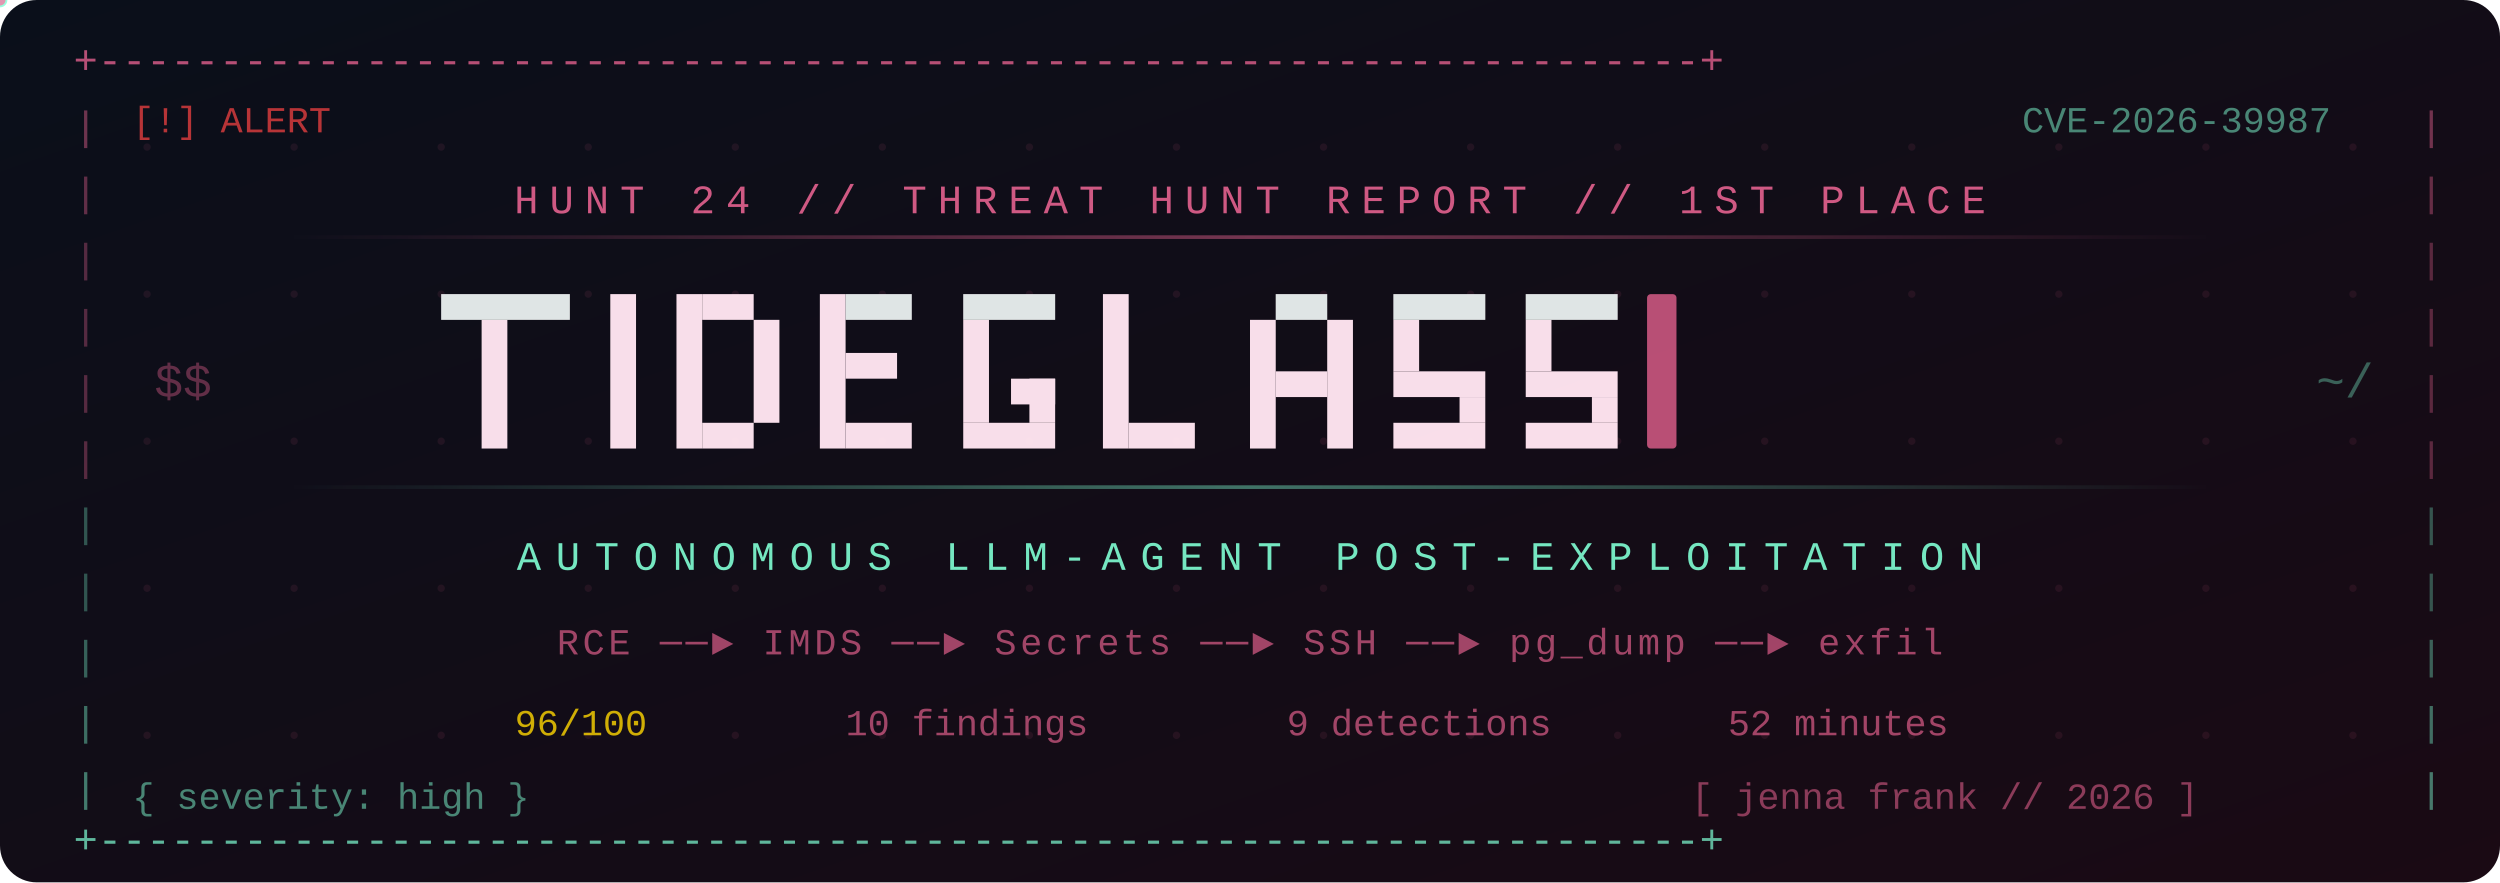
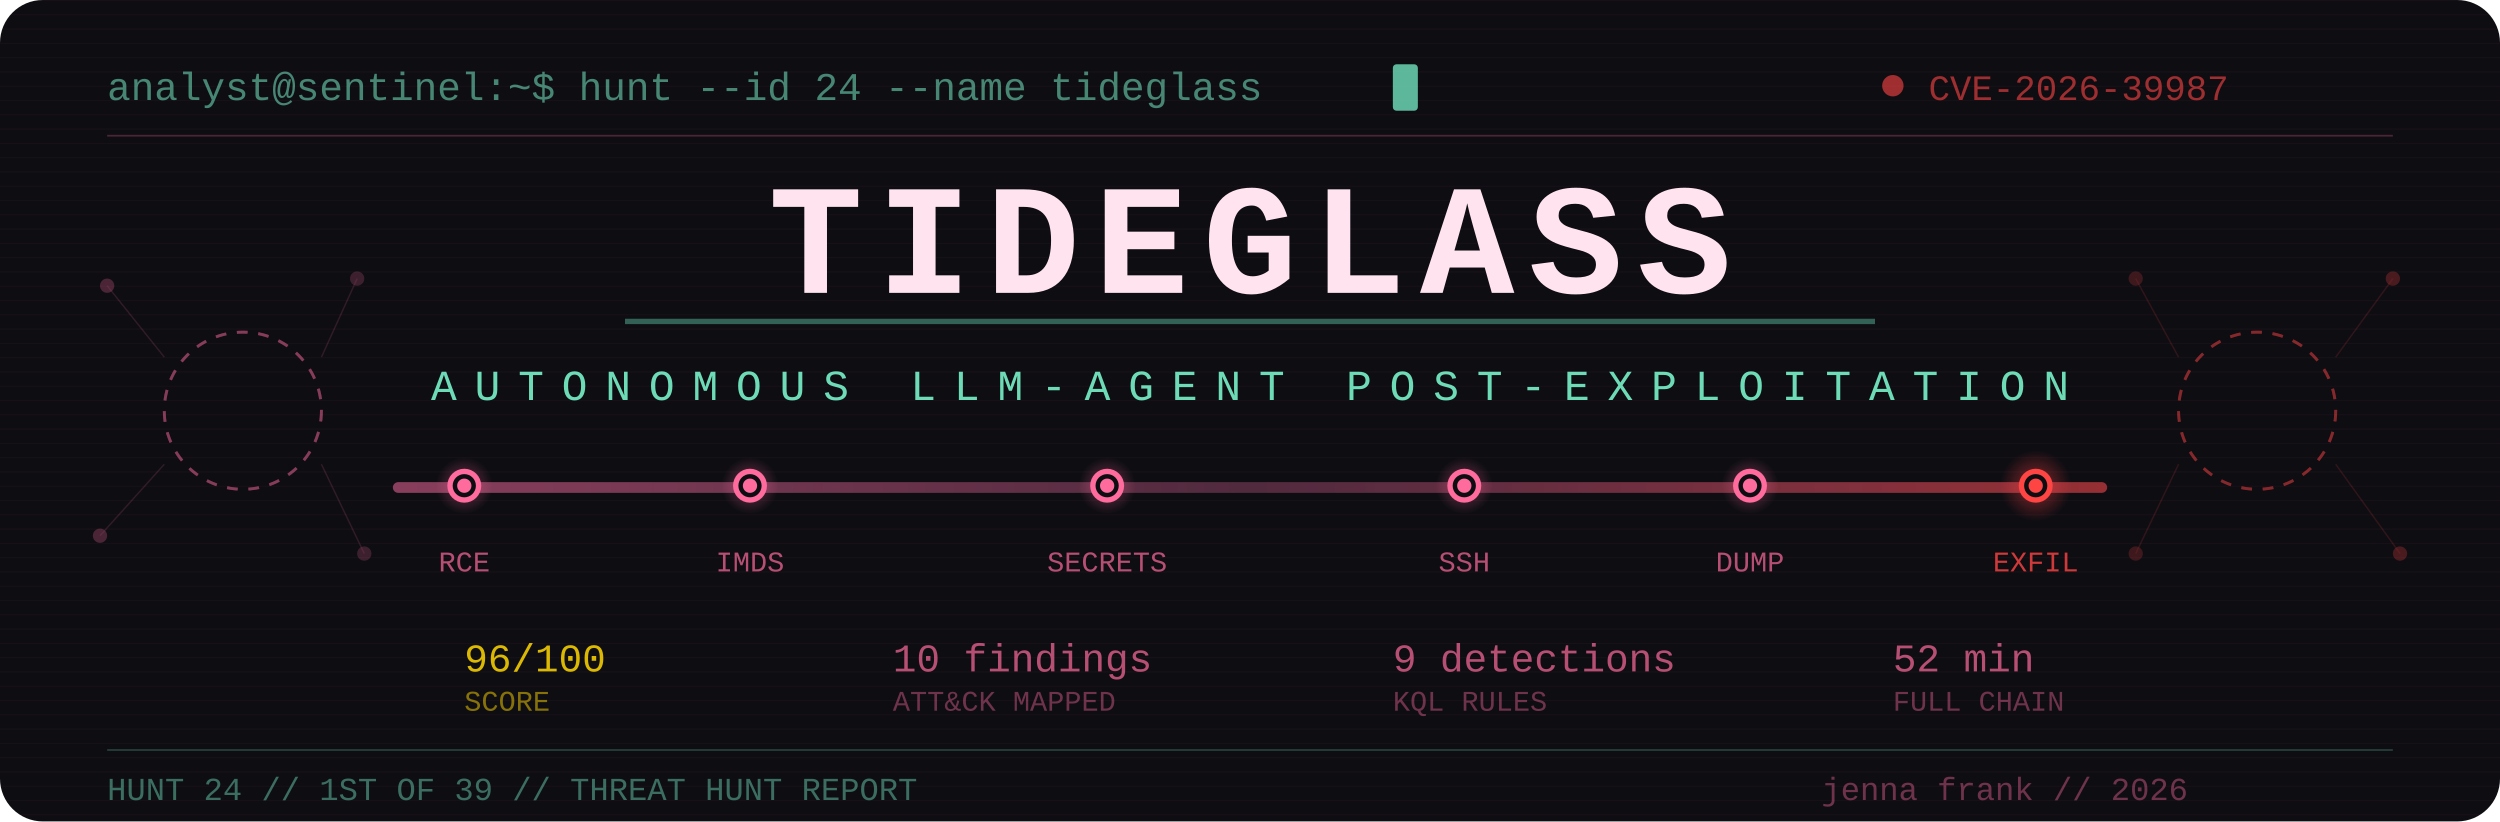
- <svg xmlns="http://www.w3.org/2000/svg" width="100%" viewBox="0 0 680 240" role="img">
+ <svg xmlns="http://www.w3.org/2000/svg" width="100%" viewBox="0 0 700 230" role="img">
  <defs>
-     <clipPath id="wc">
-       <rect x="0" y="0" width="680" height="240" rx="10" />
+     <clipPath id="clip">
+       <rect x="0" y="0" width="700" height="230" rx="12" />
    </clipPath>
-     <linearGradient id="bggrad" x1="0" y1="0" x2="1" y2="1">
-       <stop offset="0%" stop-color="#0A0F1A" />
-       <stop offset="100%" stop-color="#1A0A14" />
+     <pattern id="scanlines" x="0" y="0" width="4" height="4" patternUnits="userSpaceOnUse">
+       <line x1="0" y1="0" x2="4" y2="0" stroke="#FF6B9D" stroke-width="0.3" opacity="0.08" />
+     </pattern>
+     <linearGradient id="timelineGrad" x1="0" y1="0" x2="1" y2="0">
+       <stop offset="0%" stop-color="#FF6B9D" stop-opacity="0.8" />
+       <stop offset="50%" stop-color="#FF6B9D" stop-opacity="0.4" />
+       <stop offset="100%" stop-color="#FF4444" stop-opacity="0.9" />
    </linearGradient>
-     <linearGradient id="coralStreak" x1="0" y1="0" x2="1" y2="0">
-       <stop offset="0%" stop-color="#FF6B9D" stop-opacity="0" />
-       <stop offset="45%" stop-color="#FF6B9D" stop-opacity="0" />
-       <stop offset="50%" stop-color="#FFB3D1" stop-opacity="0.9" />
-       <stop offset="55%" stop-color="#FF6B9D" stop-opacity="0" />
+     <radialGradient id="nodeGlow">
+       <stop offset="0%" stop-color="#FF6B9D" stop-opacity="0.4" />
      <stop offset="100%" stop-color="#FF6B9D" stop-opacity="0" />
-     </linearGradient>
-     <linearGradient id="mintStreak" x1="0" y1="0" x2="1" y2="0">
+     </radialGradient>
+     <radialGradient id="mintGlow">
+       <stop offset="0%" stop-color="#7FFFD4" stop-opacity="0.3" />
+       <stop offset="100%" stop-color="#7FFFD4" stop-opacity="0" />
+     </radialGradient>
+     <radialGradient id="alertGlow">
+       <stop offset="0%" stop-color="#FF4444" stop-opacity="0.5" />
+       <stop offset="100%" stop-color="#FF4444" stop-opacity="0" />
+     </radialGradient>
+     <linearGradient id="sweepGrad" x1="0" y1="0" x2="1" y2="0">
      <stop offset="0%" stop-color="#7FFFD4" stop-opacity="0" />
-       <stop offset="45%" stop-color="#7FFFD4" stop-opacity="0" />
-       <stop offset="50%" stop-color="#B0FFF0" stop-opacity="0.8" />
-       <stop offset="55%" stop-color="#7FFFD4" stop-opacity="0" />
-       <stop offset="100%" stop-color="#7FFFD4" stop-opacity="0" />
-     </linearGradient>
-     <linearGradient id="coralLine" x1="0" y1="0" x2="1" y2="0">
-       <stop offset="0%" stop-color="#FF6B9D" stop-opacity="0" />
-       <stop offset="50%" stop-color="#FF6B9D" stop-opacity="0.7" />
-       <stop offset="100%" stop-color="#FF6B9D" stop-opacity="0" />
-     </linearGradient>
-     <linearGradient id="mintLine" x1="0" y1="0" x2="1" y2="0">
-       <stop offset="0%" stop-color="#7FFFD4" stop-opacity="0" />
-       <stop offset="50%" stop-color="#7FFFD4" stop-opacity="0.6" />
-       <stop offset="100%" stop-color="#7FFFD4" stop-opacity="0" />
-     </linearGradient>
-     <linearGradient id="alertGlow" x1="0" y1="0" x2="0" y2="1">
-       <stop offset="0%" stop-color="#FF4444" stop-opacity="0.6" />
-       <stop offset="100%" stop-color="#FF4444" stop-opacity="0" />
+       <stop offset="80%" stop-color="#7FFFD4" stop-opacity="0" />
+       <stop offset="100%" stop-color="#7FFFD4" stop-opacity="0.12" />
    </linearGradient>
  </defs>
-   <rect x="0" y="0" width="680" height="240" fill="url(#bggrad)" clip-path="url(#wc)" />
-   <g clip-path="url(#wc)" opacity="0.08">
-     <g fill="#FF6B9D">
-       <circle cx="40" cy="40" r="1" />
-       <circle cx="80" cy="40" r="1" />
-       <circle cx="120" cy="40" r="1" />
-       <circle cx="160" cy="40" r="1" />
-       <circle cx="200" cy="40" r="1" />
-       <circle cx="240" cy="40" r="1" />
-       <circle cx="280" cy="40" r="1" />
-       <circle cx="320" cy="40" r="1" />
-       <circle cx="360" cy="40" r="1" />
-       <circle cx="400" cy="40" r="1" />
-       <circle cx="440" cy="40" r="1" />
-       <circle cx="480" cy="40" r="1" />
-       <circle cx="520" cy="40" r="1" />
-       <circle cx="560" cy="40" r="1" />
-       <circle cx="600" cy="40" r="1" />
-       <circle cx="640" cy="40" r="1" />
-       <circle cx="40" cy="80" r="1" />
-       <circle cx="80" cy="80" r="1" />
-       <circle cx="120" cy="80" r="1" />
-       <circle cx="160" cy="80" r="1" />
-       <circle cx="200" cy="80" r="1" />
-       <circle cx="240" cy="80" r="1" />
-       <circle cx="280" cy="80" r="1" />
-       <circle cx="320" cy="80" r="1" />
-       <circle cx="360" cy="80" r="1" />
-       <circle cx="400" cy="80" r="1" />
-       <circle cx="440" cy="80" r="1" />
-       <circle cx="480" cy="80" r="1" />
-       <circle cx="520" cy="80" r="1" />
-       <circle cx="560" cy="80" r="1" />
-       <circle cx="600" cy="80" r="1" />
-       <circle cx="640" cy="80" r="1" />
-       <circle cx="40" cy="120" r="1" />
-       <circle cx="80" cy="120" r="1" />
-       <circle cx="120" cy="120" r="1" />
-       <circle cx="160" cy="120" r="1" />
-       <circle cx="200" cy="120" r="1" />
-       <circle cx="240" cy="120" r="1" />
-       <circle cx="280" cy="120" r="1" />
-       <circle cx="320" cy="120" r="1" />
-       <circle cx="360" cy="120" r="1" />
-       <circle cx="400" cy="120" r="1" />
-       <circle cx="440" cy="120" r="1" />
-       <circle cx="480" cy="120" r="1" />
-       <circle cx="520" cy="120" r="1" />
-       <circle cx="560" cy="120" r="1" />
-       <circle cx="600" cy="120" r="1" />
-       <circle cx="640" cy="120" r="1" />
-       <circle cx="40" cy="160" r="1" />
-       <circle cx="80" cy="160" r="1" />
-       <circle cx="120" cy="160" r="1" />
-       <circle cx="160" cy="160" r="1" />
-       <circle cx="200" cy="160" r="1" />
-       <circle cx="240" cy="160" r="1" />
-       <circle cx="280" cy="160" r="1" />
-       <circle cx="320" cy="160" r="1" />
-       <circle cx="360" cy="160" r="1" />
-       <circle cx="400" cy="160" r="1" />
-       <circle cx="440" cy="160" r="1" />
-       <circle cx="480" cy="160" r="1" />
-       <circle cx="520" cy="160" r="1" />
-       <circle cx="560" cy="160" r="1" />
-       <circle cx="600" cy="160" r="1" />
-       <circle cx="640" cy="160" r="1" />
-       <circle cx="40" cy="200" r="1" />
-       <circle cx="80" cy="200" r="1" />
-       <circle cx="120" cy="200" r="1" />
-       <circle cx="160" cy="200" r="1" />
-       <circle cx="200" cy="200" r="1" />
-       <circle cx="240" cy="200" r="1" />
-       <circle cx="280" cy="200" r="1" />
-       <circle cx="320" cy="200" r="1" />
-       <circle cx="360" cy="200" r="1" />
-       <circle cx="400" cy="200" r="1" />
-       <circle cx="440" cy="200" r="1" />
-       <circle cx="480" cy="200" r="1" />
-       <circle cx="520" cy="200" r="1" />
-       <circle cx="560" cy="200" r="1" />
-       <circle cx="600" cy="200" r="1" />
-       <circle cx="640" cy="200" r="1" />
-     </g>
+   <rect x="0" y="0" width="700" height="230" rx="12" fill="#0D0D12" />
+   <rect x="0" y="0" width="700" height="230" fill="url(#scanlines)" clip-path="url(#clip)" />
+   <rect x="-200" y="0" width="200" height="230" fill="url(#sweepGrad)" clip-path="url(#clip)">
+     <animate attributeName="x" values="-200;700" dur="6s" repeatCount="indefinite" />
+   </rect>
+   <g opacity="0.5">
+     <circle cx="68" cy="115" r="22" fill="none" stroke="#FF6B9D" stroke-width="0.8" stroke-dasharray="3,3" />
+     <circle cx="68" cy="115" r="22" fill="none" stroke="#FF6B9D" stroke-width="0.8" stroke-dasharray="3,3" opacity="0.4">
+       <animate attributeName="r" values="22;28;22" dur="3s" repeatCount="indefinite" />
+       <animate attributeName="opacity" values="0.4;0;0.4" dur="3s" repeatCount="indefinite" />
+     </circle>
+     <line x1="46" y1="100" x2="30" y2="80" stroke="#FF6B9D" stroke-width="0.4" opacity="0.3" />
+     <line x1="46" y1="130" x2="28" y2="150" stroke="#FF6B9D" stroke-width="0.4" opacity="0.3" />
+     <line x1="90" y1="100" x2="100" y2="78" stroke="#FF6B9D" stroke-width="0.4" opacity="0.3" />
+     <line x1="90" y1="130" x2="102" y2="155" stroke="#FF6B9D" stroke-width="0.4" opacity="0.3" />
+     <circle cx="30" cy="80" r="2" fill="#FF6B9D" opacity="0.5" />
+     <circle cx="28" cy="150" r="2" fill="#FF6B9D" opacity="0.5" />
+     <circle cx="100" cy="78" r="2" fill="#FF6B9D" opacity="0.4" />
+     <circle cx="102" cy="155" r="2" fill="#FF6B9D" opacity="0.4" />
  </g>
-   <text x="20" y="20" font-family="'Courier New', monospace" font-size="11" fill="#FF6B9D" opacity="0.7">+------------------------------------------------------------------+</text>
-   <text x="20" y="232" font-family="'Courier New', monospace" font-size="11" fill="#7FFFD4" opacity="0.7">+------------------------------------------------------------------+</text>
-   <text x="20" y="38" font-family="'Courier New', monospace" font-size="11" fill="#FF6B9D" opacity="0.4">|</text>
-   <text x="20" y="56" font-family="'Courier New', monospace" font-size="11" fill="#FF6B9D" opacity="0.35">|</text>
-   <text x="20" y="74" font-family="'Courier New', monospace" font-size="11" fill="#FF6B9D" opacity="0.3">|</text>
-   <text x="20" y="92" font-family="'Courier New', monospace" font-size="11" fill="#FF6B9D" opacity="0.3">|</text>
-   <text x="20" y="110" font-family="'Courier New', monospace" font-size="11" fill="#FF6B9D" opacity="0.3">|</text>
-   <text x="20" y="128" font-family="'Courier New', monospace" font-size="11" fill="#FF6B9D" opacity="0.3">|</text>
-   <text x="20" y="146" font-family="'Courier New', monospace" font-size="11" fill="#7FFFD4" opacity="0.3">|</text>
-   <text x="20" y="164" font-family="'Courier New', monospace" font-size="11" fill="#7FFFD4" opacity="0.3">|</text>
-   <text x="20" y="182" font-family="'Courier New', monospace" font-size="11" fill="#7FFFD4" opacity="0.35">|</text>
-   <text x="20" y="200" font-family="'Courier New', monospace" font-size="11" fill="#7FFFD4" opacity="0.4">|</text>
-   <text x="20" y="218" font-family="'Courier New', monospace" font-size="11" fill="#7FFFD4" opacity="0.45">|</text>
-   <text x="658" y="38" font-family="'Courier New', monospace" font-size="11" fill="#FF6B9D" opacity="0.4">|</text>
-   <text x="658" y="56" font-family="'Courier New', monospace" font-size="11" fill="#FF6B9D" opacity="0.35">|</text>
-   <text x="658" y="74" font-family="'Courier New', monospace" font-size="11" fill="#FF6B9D" opacity="0.3">|</text>
-   <text x="658" y="92" font-family="'Courier New', monospace" font-size="11" fill="#FF6B9D" opacity="0.3">|</text>
-   <text x="658" y="110" font-family="'Courier New', monospace" font-size="11" fill="#FF6B9D" opacity="0.3">|</text>
-   <text x="658" y="128" font-family="'Courier New', monospace" font-size="11" fill="#FF6B9D" opacity="0.3">|</text>
-   <text x="658" y="146" font-family="'Courier New', monospace" font-size="11" fill="#7FFFD4" opacity="0.3">|</text>
-   <text x="658" y="164" font-family="'Courier New', monospace" font-size="11" fill="#7FFFD4" opacity="0.3">|</text>
-   <text x="658" y="182" font-family="'Courier New', monospace" font-size="11" fill="#7FFFD4" opacity="0.35">|</text>
-   <text x="658" y="200" font-family="'Courier New', monospace" font-size="11" fill="#7FFFD4" opacity="0.4">|</text>
-   <text x="658" y="218" font-family="'Courier New', monospace" font-size="11" fill="#7FFFD4" opacity="0.45">|</text>
-   <rect x="-200" y="19" width="250" height="1" fill="url(#coralStreak)" clip-path="url(#wc)">
-     <animate attributeName="x" values="-200;680" dur="3s" repeatCount="indefinite" />
-   </rect>
-   <rect x="880" y="231" width="250" height="1" fill="url(#mintStreak)" clip-path="url(#wc)">
-     <animate attributeName="x" values="880;-250" dur="3.6s" repeatCount="indefinite" />
-   </rect>
-   <text x="36" y="36" font-family="'Courier New', monospace" font-size="10" fill="#FF4444" opacity="0.7">[!] ALERT</text>
-   <text x="550" y="36" font-family="'Courier New', monospace" font-size="10" fill="#7FFFD4" opacity="0.5">CVE-2026-39987</text>
-   <circle cx="42" cy="32" r="3" fill="#FF4444" opacity="0">
-     <animate attributeName="r" values="3;8;3" dur="2s" repeatCount="indefinite" />
-     <animate attributeName="opacity" values="0.4;0;0.4" dur="2s" repeatCount="indefinite" />
-   </circle>
-   <text x="340" y="58" text-anchor="middle" font-family="'Courier New', Courier, monospace" font-size="11" letter-spacing="3" fill="#FF6B9D" opacity="0.8">HUNT 24  //  THREAT HUNT REPORT  //  1ST PLACE</text>
-   <rect x="80" y="64" width="520" height="1" fill="url(#coralLine)" opacity="0.6" />
-   <g fill="#FFE4F0" opacity="0.97">
-     <rect x="120" y="80" width="35" height="7" />
-     <rect x="131" y="87" width="7" height="35" />
-     <rect x="166" y="80" width="7" height="42" />
-     <rect x="184" y="80" width="7" height="42" />
-     <rect x="191" y="80" width="14" height="7" />
-     <rect x="205" y="87" width="7" height="28" />
-     <rect x="191" y="115" width="14" height="7" />
-     <rect x="223" y="80" width="7" height="42" />
-     <rect x="230" y="80" width="18" height="7" />
-     <rect x="230" y="96" width="14" height="7" />
-     <rect x="230" y="115" width="18" height="7" />
-     <rect x="262" y="80" width="25" height="7" />
-     <rect x="262" y="87" width="7" height="28" />
-     <rect x="262" y="115" width="25" height="7" />
-     <rect x="280" y="103" width="7" height="12" />
-     <rect x="275" y="103" width="12" height="7" />
-     <rect x="300" y="80" width="7" height="42" />
-     <rect x="307" y="115" width="18" height="7" />
-     <rect x="340" y="87" width="7" height="35" />
-     <rect x="347" y="80" width="14" height="7" />
-     <rect x="361" y="87" width="7" height="35" />
-     <rect x="347" y="101" width="14" height="7" />
-     <rect x="379" y="80" width="25" height="7" />
-     <rect x="379" y="87" width="7" height="14" />
-     <rect x="379" y="101" width="25" height="7" />
-     <rect x="397" y="108" width="7" height="7" />
-     <rect x="379" y="115" width="25" height="7" />
-     <rect x="415" y="80" width="25" height="7" />
-     <rect x="415" y="87" width="7" height="14" />
-     <rect x="415" y="101" width="25" height="7" />
-     <rect x="433" y="108" width="7" height="7" />
-     <rect x="415" y="115" width="25" height="7" />
+   <g opacity="0.5">
+     <circle cx="632" cy="115" r="22" fill="none" stroke="#FF4444" stroke-width="0.8" stroke-dasharray="3,3" />
+     <circle cx="632" cy="115" r="22" fill="none" stroke="#FF4444" stroke-width="0.8" stroke-dasharray="3,3" opacity="0.4">
+       <animate attributeName="r" values="22;28;22" dur="3s" repeatCount="indefinite" begin="1.5s" />
+       <animate attributeName="opacity" values="0.4;0;0.4" dur="3s" repeatCount="indefinite" begin="1.5s" />
+     </circle>
+     <line x1="654" y1="100" x2="670" y2="78" stroke="#FF4444" stroke-width="0.4" opacity="0.3" />
+     <line x1="654" y1="130" x2="672" y2="155" stroke="#FF4444" stroke-width="0.4" opacity="0.3" />
+     <line x1="610" y1="100" x2="598" y2="78" stroke="#FF4444" stroke-width="0.4" opacity="0.3" />
+     <line x1="610" y1="130" x2="598" y2="155" stroke="#FF4444" stroke-width="0.4" opacity="0.3" />
+     <circle cx="670" cy="78" r="2" fill="#FF4444" opacity="0.5" />
+     <circle cx="672" cy="155" r="2" fill="#FF4444" opacity="0.5" />
+     <circle cx="598" cy="78" r="2" fill="#FF4444" opacity="0.4" />
+     <circle cx="598" cy="155" r="2" fill="#FF4444" opacity="0.4" />
  </g>
-   <g fill="#7FFFD4" opacity="0.2">
-     <rect x="120" y="80" width="35" height="7" />
-     <rect x="230" y="80" width="18" height="7" />
-     <rect x="262" y="80" width="25" height="7" />
-     <rect x="347" y="80" width="14" height="7" />
-     <rect x="379" y="80" width="25" height="7" />
-     <rect x="415" y="80" width="25" height="7" />
-   </g>
-   <rect x="115" y="78" width="10" height="46" fill="#FF6B9D" opacity="0" clip-path="url(#wc)">
-     <animate attributeName="x" values="115;445;115" dur="3.5s" repeatCount="indefinite" calcMode="ease-in-out" />
-     <animate attributeName="opacity" values="0;0.12;0" dur="3.5s" repeatCount="indefinite" calcMode="ease-in-out" />
-   </rect>
-   <rect x="448" y="80" width="8" height="42" rx="1" fill="#FF6B9D" opacity="0.7">
+   <text x="30" y="28" font-family="'Courier New', Courier, monospace" font-size="11" fill="#7FFFD4" opacity="0.5">analyst@sentinel:~$ hunt --id 24 --name tideglass</text>
+   <rect x="390" y="18" width="7" height="13" rx="1" fill="#7FFFD4" opacity="0.7">
    <animate attributeName="opacity" values="0.7;0;0.7" dur="1.1s" repeatCount="indefinite" />
  </rect>
-   <rect x="80" y="132" width="520" height="1" fill="url(#mintLine)" opacity="0.7" />
-   <circle r="2" fill="#7FFFD4" opacity="0.8">
-     <animateMotion dur="4s" repeatCount="indefinite">
-       <mpath href="#divpath" />
+   <text x="540" y="28" font-family="'Courier New', Courier, monospace" font-size="10" fill="#FF4444" opacity="0.6">CVE-2026-39987</text>
+   <circle cx="530" cy="24" r="3" fill="#FF4444" opacity="0.6">
+     <animate attributeName="r" values="3;7;3" dur="2s" repeatCount="indefinite" />
+     <animate attributeName="opacity" values="0.6;0;0.6" dur="2s" repeatCount="indefinite" />
+   </circle>
+   <line x1="30" y1="38" x2="670" y2="38" stroke="#FF6B9D" stroke-width="0.5" opacity="0.25" />
+   <text x="350" y="82" text-anchor="middle" font-family="'Courier New', Courier, monospace" font-size="44" font-weight="700" letter-spacing="4" fill="#FFE4F0">TIDEGLASS</text>
+   <line x1="175" y1="90" x2="525" y2="90" stroke="#7FFFD4" stroke-width="1.5" opacity="0.35" />
+   <text x="350" y="112" text-anchor="middle" font-family="'Courier New', Courier, monospace" font-size="12" letter-spacing="5" fill="#7FFFD4" opacity="0.85">AUTONOMOUS LLM-AGENT POST-EXPLOITATION</text>
+   <rect x="110" y="135" width="480" height="3" rx="1.5" fill="#1A1520" />
+   <rect x="110" y="135" width="480" height="3" rx="1.5" fill="url(#timelineGrad)" opacity="0.6" />
+   <circle cx="130" cy="136" r="8" fill="url(#nodeGlow)" />
+   <circle cx="130" cy="136" r="4" fill="#0D0D12" stroke="#FF6B9D" stroke-width="1.5" />
+   <circle cx="130" cy="136" r="2" fill="#FF6B9D" />
+   <text x="130" y="160" text-anchor="middle" font-family="'Courier New', monospace" font-size="8" fill="#FF6B9D" opacity="0.7">RCE</text>
+   <circle cx="210" cy="136" r="8" fill="url(#nodeGlow)" />
+   <circle cx="210" cy="136" r="4" fill="#0D0D12" stroke="#FF6B9D" stroke-width="1.5" />
+   <circle cx="210" cy="136" r="2" fill="#FF6B9D" />
+   <text x="210" y="160" text-anchor="middle" font-family="'Courier New', monospace" font-size="8" fill="#FF6B9D" opacity="0.7">IMDS</text>
+   <circle cx="310" cy="136" r="8" fill="url(#nodeGlow)" />
+   <circle cx="310" cy="136" r="4" fill="#0D0D12" stroke="#FF6B9D" stroke-width="1.5" />
+   <circle cx="310" cy="136" r="2" fill="#FF6B9D" />
+   <text x="310" y="160" text-anchor="middle" font-family="'Courier New', monospace" font-size="8" fill="#FF6B9D" opacity="0.7">SECRETS</text>
+   <circle cx="410" cy="136" r="8" fill="url(#nodeGlow)" />
+   <circle cx="410" cy="136" r="4" fill="#0D0D12" stroke="#FF6B9D" stroke-width="1.5" />
+   <circle cx="410" cy="136" r="2" fill="#FF6B9D" />
+   <text x="410" y="160" text-anchor="middle" font-family="'Courier New', monospace" font-size="8" fill="#FF6B9D" opacity="0.7">SSH</text>
+   <circle cx="490" cy="136" r="8" fill="url(#nodeGlow)" />
+   <circle cx="490" cy="136" r="4" fill="#0D0D12" stroke="#FF6B9D" stroke-width="1.5" />
+   <circle cx="490" cy="136" r="2" fill="#FF6B9D" />
+   <text x="490" y="160" text-anchor="middle" font-family="'Courier New', monospace" font-size="8" fill="#FF6B9D" opacity="0.7">DUMP</text>
+   <circle cx="570" cy="136" r="10" fill="url(#alertGlow)" />
+   <circle cx="570" cy="136" r="4" fill="#0D0D12" stroke="#FF4444" stroke-width="1.5" />
+   <circle cx="570" cy="136" r="2" fill="#FF4444" />
+   <text x="570" y="160" text-anchor="middle" font-family="'Courier New', monospace" font-size="8" fill="#FF4444" opacity="0.8">EXFIL</text>
+   <circle r="3" fill="#FF6B9D" opacity="0">
+     <animateMotion dur="3.5s" repeatCount="indefinite">
+       <mpath href="#attackPath" />
    </animateMotion>
+     <animate attributeName="opacity" values="0;0.9;0.9;0.9;0" dur="3.5s" repeatCount="indefinite" />
  </circle>
-   <path id="divpath" d="M80,133 L600,133" fill="none" stroke="none" />
-   <circle r="1.5" fill="#FF6B9D" opacity="0.7">
-     <animateMotion dur="4s" repeatCount="indefinite" begin="2s">
-       <mpath href="#divpath2" />
+   <path id="attackPath" d="M130,136 L570,136" fill="none" stroke="none" />
+   <circle r="2" fill="#7FFFD4" opacity="0">
+     <animateMotion dur="3.5s" repeatCount="indefinite" begin="1.8s">
+       <mpath href="#attackPath" />
    </animateMotion>
+     <animate attributeName="opacity" values="0;0.7;0.7;0.7;0" dur="3.5s" repeatCount="indefinite" begin="1.8s" />
  </circle>
-   <path id="divpath2" d="M600,133 L80,133" fill="none" stroke="none" />
-   <text x="340" y="155" text-anchor="middle" font-family="'Courier New', Courier, monospace" font-size="11" letter-spacing="4" fill="#7FFFD4" opacity="0.9">AUTONOMOUS LLM-AGENT POST-EXPLOITATION</text>
-   <text x="340" y="178" text-anchor="middle" font-family="'Courier New', Courier, monospace" font-size="10" letter-spacing="1" fill="#FF6B9D" opacity="0.6">RCE ──► IMDS ──► Secrets ──► SSH ──► pg_dump ──► exfil</text>
-   <circle r="2.5" fill="#FF4444" opacity="0">
-     <animateMotion dur="2.8s" repeatCount="indefinite">
-       <mpath href="#chainpath" />
-     </animateMotion>
-     <animate attributeName="opacity" values="0;0.8;0.8;0" dur="2.8s" repeatCount="indefinite" />
-   </circle>
-   <path id="chainpath" d="M140,175 L540,175" fill="none" stroke="none" />
-   <text x="140" y="200" font-family="'Courier New', Courier, monospace" font-size="10" fill="#FFD700" opacity="0.8">96/100</text>
-   <text x="230" y="200" font-family="'Courier New', Courier, monospace" font-size="10" fill="#FF6B9D" opacity="0.6">10 findings</text>
-   <text x="350" y="200" font-family="'Courier New', Courier, monospace" font-size="10" fill="#FF6B9D" opacity="0.6">9 detections</text>
-   <text x="470" y="200" font-family="'Courier New', Courier, monospace" font-size="10" fill="#FF6B9D" opacity="0.6">52 minutes</text>
-   <text x="36" y="220" font-family="'Courier New', monospace" font-size="10" fill="#7FFFD4" opacity="0.5">{ severity: high }</text>
-   <text x="460" y="220" font-family="'Courier New', monospace" font-size="10" fill="#FF6B9D" opacity="0.5">[ jenna frank // 2026 ]</text>
-   <text x="42" y="108" font-family="'Courier New', monospace" font-size="13" fill="#FF6B9D" opacity="0.35">$$</text>
-   <text x="630" y="108" font-family="'Courier New', monospace" font-size="13" fill="#7FFFD4" opacity="0.35">~/</text>
+   <text x="130" y="188" font-family="'Courier New', Courier, monospace" font-size="11" fill="#FFD700" opacity="0.85">96/100</text>
+   <text x="130" y="199" font-family="'Courier New', Courier, monospace" font-size="8" fill="#FFD700" opacity="0.5">SCORE</text>
+   <text x="250" y="188" font-family="'Courier New', Courier, monospace" font-size="11" fill="#FF6B9D" opacity="0.7">10 findings</text>
+   <text x="250" y="199" font-family="'Courier New', Courier, monospace" font-size="8" fill="#FF6B9D" opacity="0.4">ATT&amp;CK MAPPED</text>
+   <text x="390" y="188" font-family="'Courier New', Courier, monospace" font-size="11" fill="#FF6B9D" opacity="0.7">9 detections</text>
+   <text x="390" y="199" font-family="'Courier New', Courier, monospace" font-size="8" fill="#FF6B9D" opacity="0.4">KQL RULES</text>
+   <text x="530" y="188" font-family="'Courier New', Courier, monospace" font-size="11" fill="#FF6B9D" opacity="0.7">52 min</text>
+   <text x="530" y="199" font-family="'Courier New', Courier, monospace" font-size="8" fill="#FF6B9D" opacity="0.4">FULL CHAIN</text>
+   <line x1="30" y1="210" x2="670" y2="210" stroke="#7FFFD4" stroke-width="0.5" opacity="0.2" />
+   <text x="30" y="224" font-family="'Courier New', monospace" font-size="9" fill="#7FFFD4" opacity="0.4">HUNT 24  //  1ST OF 39  //  THREAT HUNT REPORT</text>
+   <text x="510" y="224" font-family="'Courier New', monospace" font-size="9" fill="#FF6B9D" opacity="0.4">jenna frank // 2026</text>
</svg>
